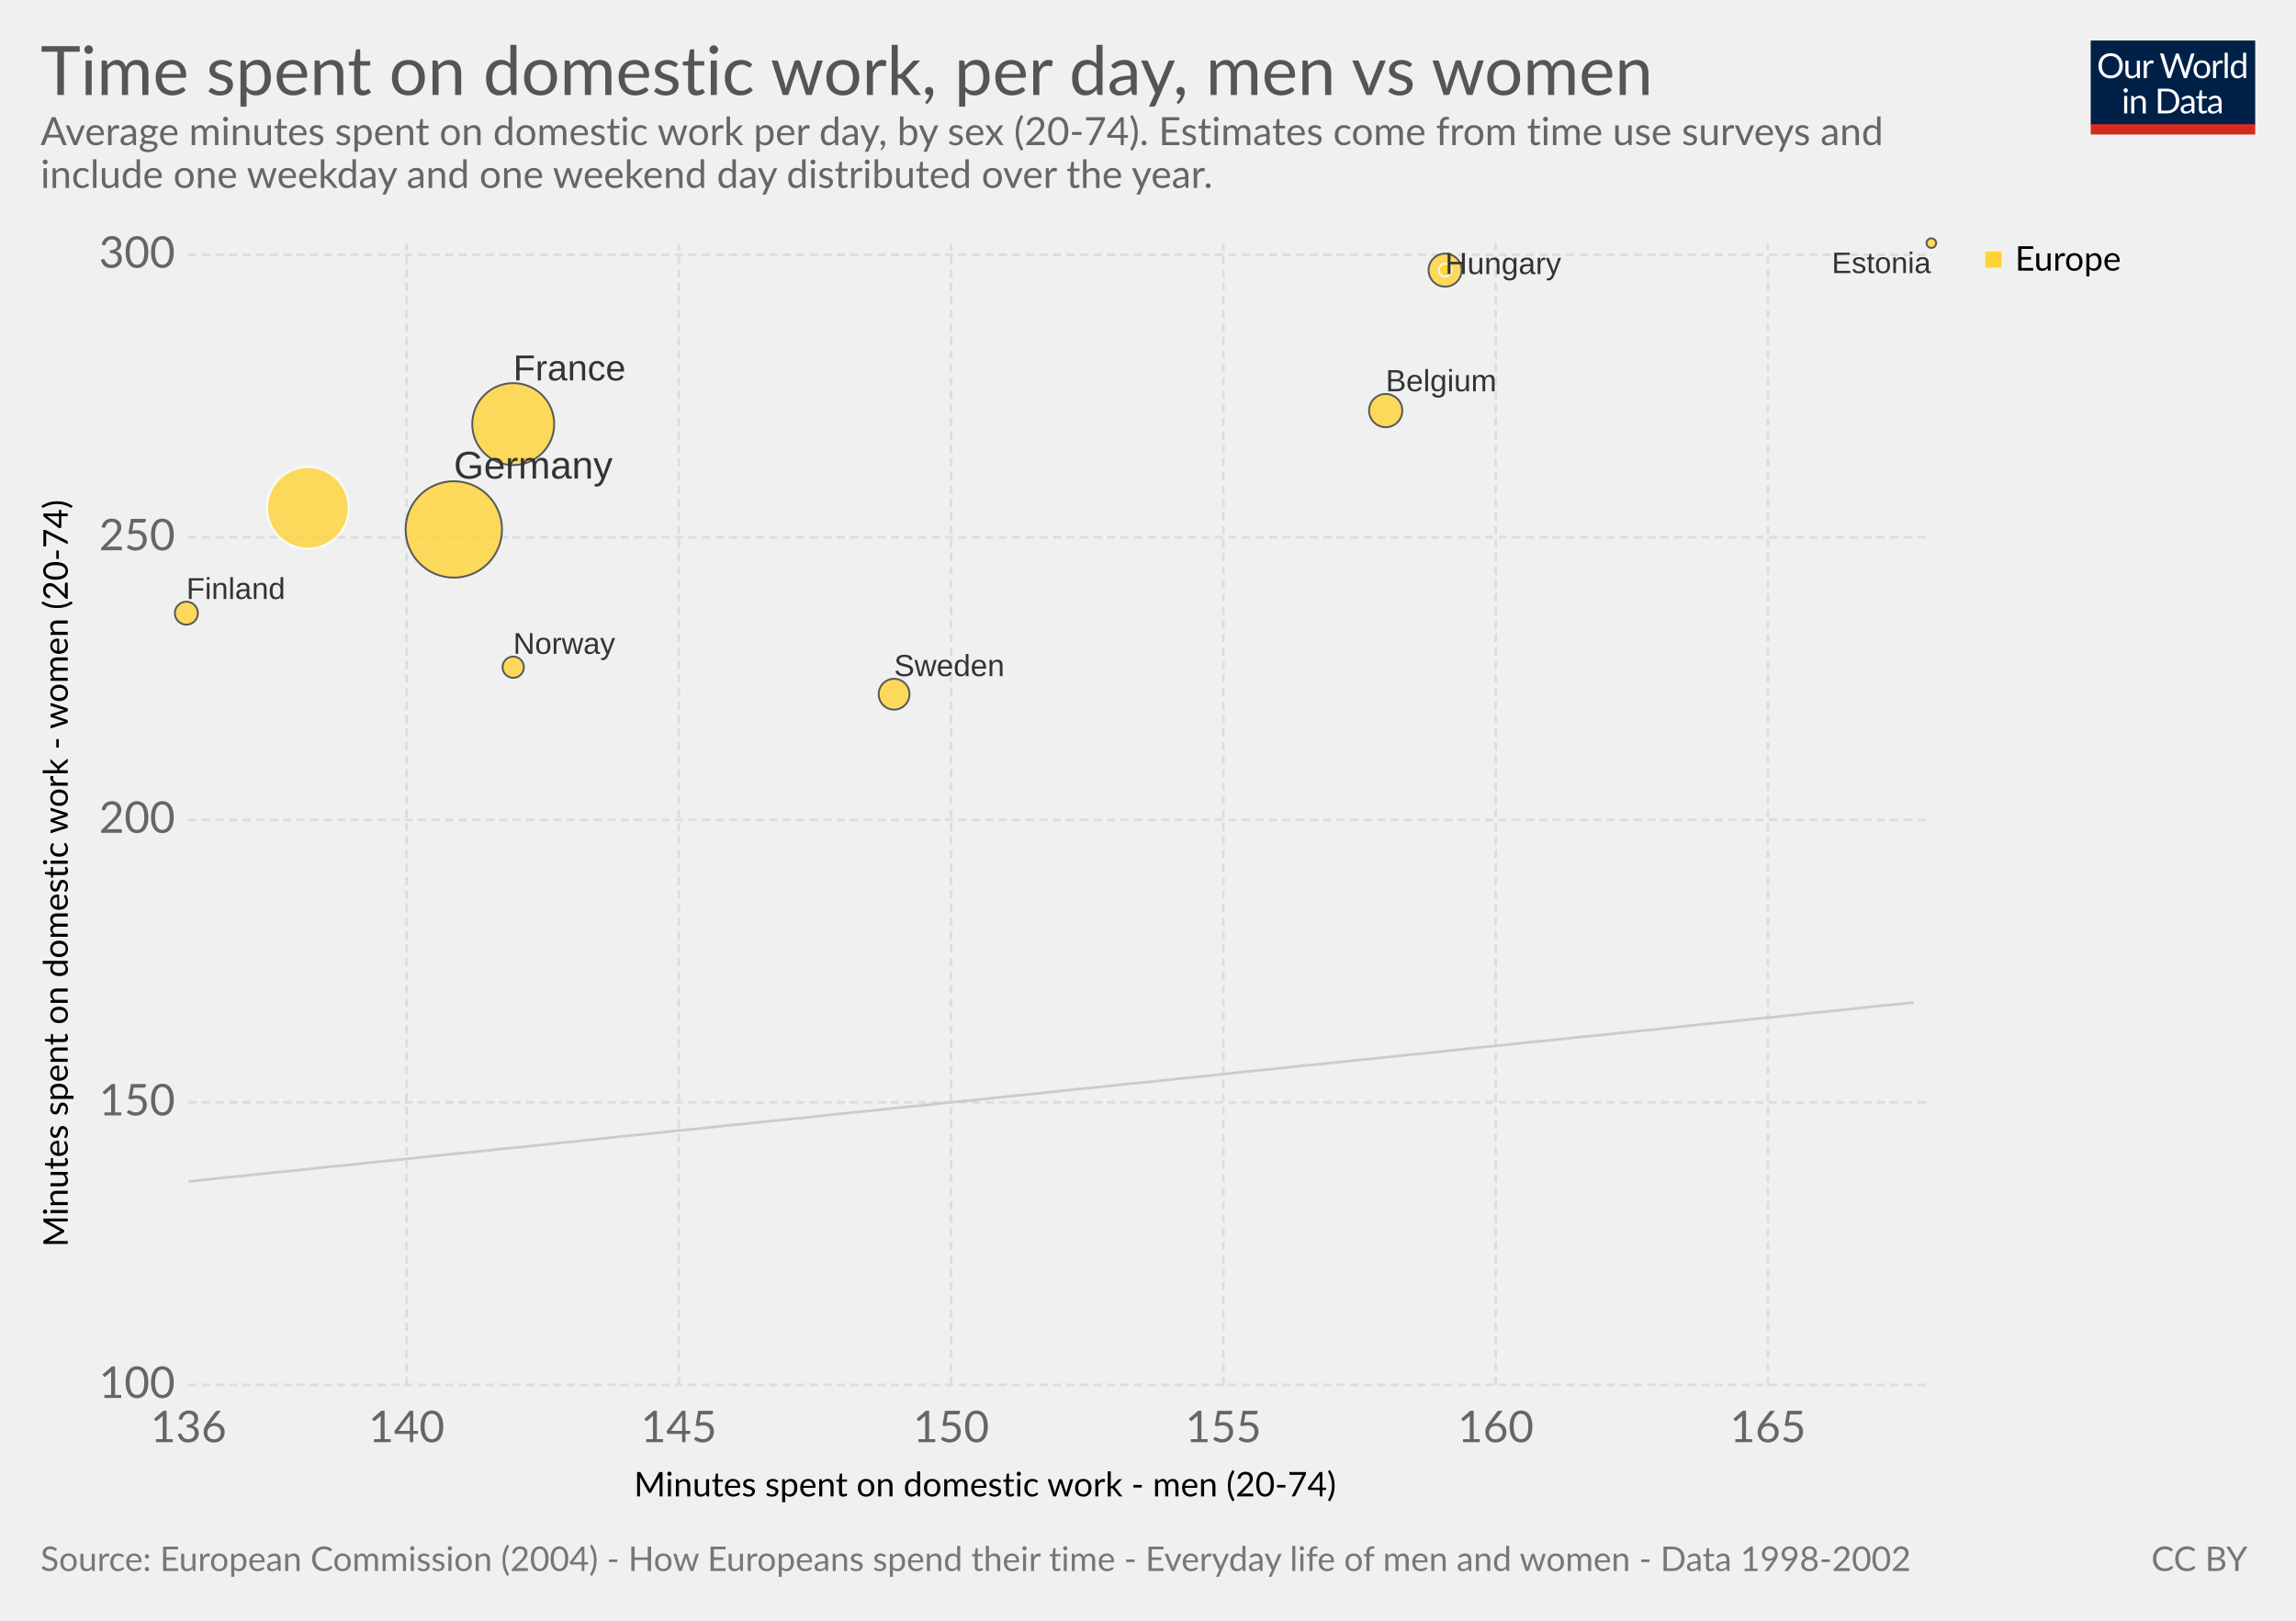
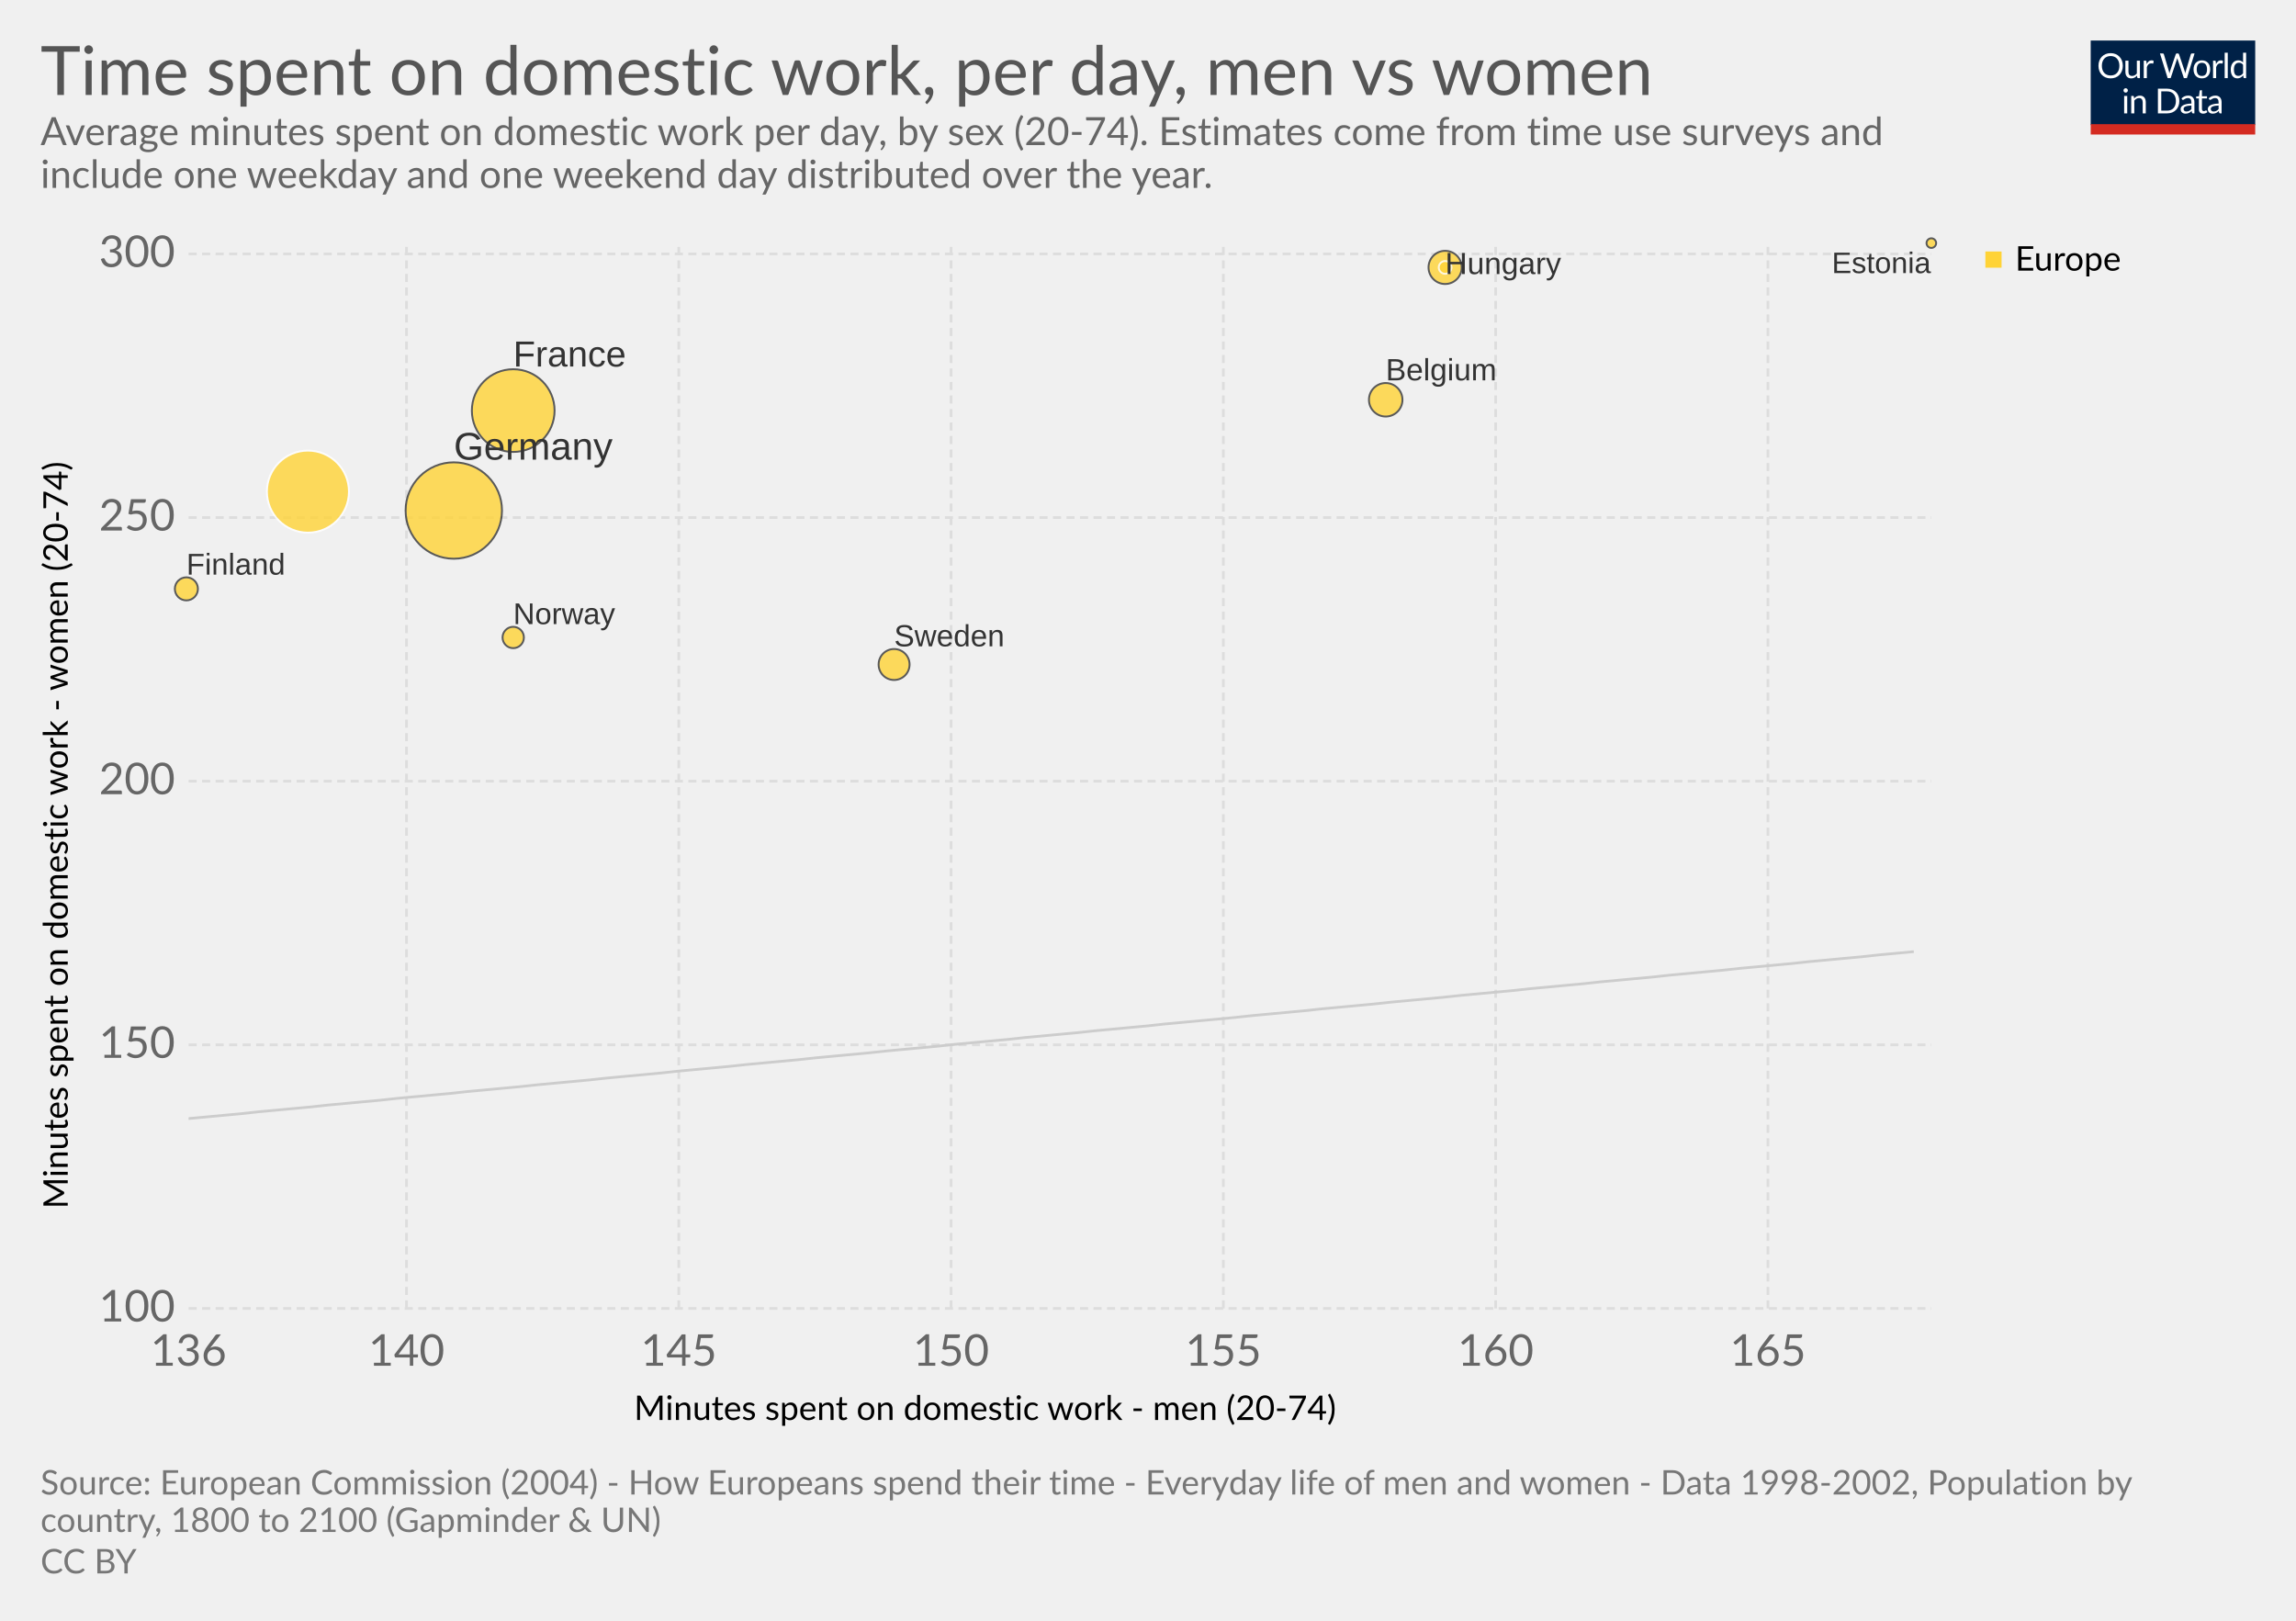
<svg xmlns="http://www.w3.org/2000/svg" version="1.1" style="font-family:Lato, 'Helvetica Neue', Helvetica, Arial, sans-serif;font-size:18px;background-color:white;text-rendering:optimizeLegibility;-webkit-font-smoothing:antialiased" width="850" height="600">
  <g class="HeaderView">
    <g transform="translate(774, 15) scale(0.29)">
      <svg width="210" height="120" viewBox="0 0 210 120" fill="none">
        <g clip-path="url(#clip0)">
          <path d="M0 0H210V107.89H0V0Z" fill="#002147" />
          <path d="M40.979 32.248C40.979 34.609 40.605 36.78 39.857 38.76C39.109 40.725 38.053 42.419 36.689 43.842C35.325 45.265 33.682 46.372 31.761 47.164C29.854 47.941 27.742 48.33 25.425 48.33C23.107 48.33 20.995 47.941 19.089 47.164C17.182 46.372 15.547 45.265 14.183 43.842C12.819 42.419 11.763 40.725 11.015 38.76C10.267 36.78 9.893 34.609 9.893 32.248C9.893 29.887 10.267 27.723 11.015 25.758C11.763 23.778 12.819 22.077 14.183 20.654C15.547 19.217 17.182 18.102 19.089 17.31C20.995 16.518 23.107 16.122 25.425 16.122C27.742 16.122 29.854 16.518 31.761 17.31C33.682 18.102 35.325 19.217 36.689 20.654C38.053 22.077 39.109 23.778 39.857 25.758C40.605 27.723 40.979 29.887 40.979 32.248ZM36.601 32.248C36.601 30.312 36.337 28.574 35.809 27.034C35.281 25.494 34.533 24.196 33.565 23.14C32.597 22.069 31.423 21.248 30.045 20.676C28.666 20.104 27.126 19.818 25.425 19.818C23.738 19.818 22.205 20.104 20.827 20.676C19.448 21.248 18.267 22.069 17.285 23.14C16.317 24.196 15.569 25.494 15.041 27.034C14.513 28.574 14.249 30.312 14.249 32.248C14.249 34.184 14.513 35.922 15.041 37.462C15.569 38.987 16.317 40.285 17.285 41.356C18.267 42.412 19.448 43.226 20.827 43.798C22.205 44.355 23.738 44.634 25.425 44.634C27.126 44.634 28.666 44.355 30.045 43.798C31.423 43.226 32.597 42.412 33.565 41.356C34.533 40.285 35.281 38.987 35.809 37.462C36.337 35.922 36.601 34.184 36.601 32.248ZM62.823 25.714V48H60.491C59.934 48 59.582 47.729 59.435 47.186L59.127 44.788C58.159 45.859 57.074 46.724 55.871 47.384C54.669 48.029 53.29 48.352 51.735 48.352C50.518 48.352 49.44 48.154 48.501 47.758C47.577 47.347 46.8 46.775 46.169 46.042C45.539 45.309 45.062 44.421 44.739 43.38C44.431 42.339 44.277 41.187 44.277 39.926V25.714H48.193V39.926C48.193 41.613 48.575 42.918 49.337 43.842C50.115 44.766 51.295 45.228 52.879 45.228C54.038 45.228 55.116 44.957 56.113 44.414C57.125 43.857 58.057 43.094 58.907 42.126V25.714H62.823ZM71.43 30.18C72.135 28.655 73 27.467 74.027 26.616C75.053 25.751 76.307 25.318 77.789 25.318C78.258 25.318 78.705 25.369 79.131 25.472C79.571 25.575 79.959 25.736 80.297 25.956L80.011 28.882C79.923 29.249 79.703 29.432 79.351 29.432C79.145 29.432 78.845 29.388 78.449 29.3C78.053 29.212 77.605 29.168 77.107 29.168C76.403 29.168 75.772 29.271 75.215 29.476C74.672 29.681 74.181 29.989 73.741 30.4C73.315 30.796 72.927 31.295 72.575 31.896C72.237 32.483 71.929 33.157 71.651 33.92V48H67.713V25.714H69.957C70.382 25.714 70.675 25.795 70.837 25.956C70.998 26.117 71.108 26.396 71.167 26.792L71.43 30.18ZM132.589 16.474L122.755 48H118.927L110.941 23.954C110.867 23.719 110.794 23.47 110.721 23.206C110.662 22.942 110.596 22.663 110.523 22.37C110.449 22.663 110.376 22.942 110.303 23.206C110.23 23.47 110.156 23.719 110.083 23.954L102.053 48H98.225L88.391 16.474H91.933C92.314 16.474 92.629 16.569 92.879 16.76C93.143 16.951 93.311 17.193 93.385 17.486L99.897 39.398C99.999 39.794 100.095 40.219 100.183 40.674C100.285 41.129 100.381 41.613 100.469 42.126C100.571 41.613 100.674 41.129 100.777 40.674C100.894 40.205 101.019 39.779 101.151 39.398L108.565 17.486C108.653 17.237 108.821 17.009 109.071 16.804C109.335 16.584 109.65 16.474 110.017 16.474H111.249C111.63 16.474 111.938 16.569 112.173 16.76C112.407 16.951 112.583 17.193 112.701 17.486L120.093 39.398C120.225 39.779 120.342 40.19 120.445 40.63C120.562 41.07 120.672 41.532 120.775 42.016C120.848 41.532 120.929 41.07 121.017 40.63C121.105 40.19 121.2 39.779 121.303 39.398L127.837 17.486C127.91 17.222 128.072 16.987 128.321 16.782C128.585 16.577 128.9 16.474 129.267 16.474H132.589ZM141.94 25.362C143.568 25.362 145.034 25.633 146.34 26.176C147.645 26.719 148.76 27.489 149.684 28.486C150.608 29.483 151.312 30.693 151.796 32.116C152.294 33.524 152.544 35.101 152.544 36.846C152.544 38.606 152.294 40.19 151.796 41.598C151.312 43.006 150.608 44.209 149.684 45.206C148.76 46.203 147.645 46.973 146.34 47.516C145.034 48.044 143.568 48.308 141.94 48.308C140.297 48.308 138.816 48.044 137.496 47.516C136.19 46.973 135.076 46.203 134.152 45.206C133.228 44.209 132.516 43.006 132.018 41.598C131.534 40.19 131.292 38.606 131.292 36.846C131.292 35.101 131.534 33.524 132.018 32.116C132.516 30.693 133.228 29.483 134.152 28.486C135.076 27.489 136.19 26.719 137.496 26.176C138.816 25.633 140.297 25.362 141.94 25.362ZM141.94 45.25C144.14 45.25 145.782 44.517 146.868 43.05C147.953 41.569 148.496 39.508 148.496 36.868C148.496 34.213 147.953 32.145 146.868 30.664C145.782 29.183 144.14 28.442 141.94 28.442C140.825 28.442 139.85 28.633 139.014 29.014C138.192 29.395 137.503 29.945 136.946 30.664C136.403 31.383 135.992 32.27 135.714 33.326C135.45 34.367 135.318 35.548 135.318 36.868C135.318 39.508 135.86 41.569 136.946 43.05C138.046 44.517 139.71 45.25 141.94 45.25ZM159.908 30.18C160.612 28.655 161.478 27.467 162.504 26.616C163.531 25.751 164.785 25.318 166.266 25.318C166.736 25.318 167.183 25.369 167.608 25.472C168.048 25.575 168.437 25.736 168.774 25.956L168.488 28.882C168.4 29.249 168.18 29.432 167.828 29.432C167.623 29.432 167.322 29.388 166.926 29.3C166.53 29.212 166.083 29.168 165.584 29.168C164.88 29.168 164.25 29.271 163.692 29.476C163.15 29.681 162.658 29.989 162.218 30.4C161.793 30.796 161.404 31.295 161.052 31.896C160.715 32.483 160.407 33.157 160.128 33.92V48H156.19V25.714H158.434C158.86 25.714 159.153 25.795 159.314 25.956C159.476 26.117 159.586 26.396 159.644 26.792L159.908 30.18ZM174.946 15.594V48H171.03V15.594H174.946ZM194.496 31.016C193.763 30.033 192.971 29.351 192.12 28.97C191.269 28.574 190.316 28.376 189.26 28.376C187.192 28.376 185.601 29.117 184.486 30.598C183.371 32.079 182.814 34.191 182.814 36.934C182.814 38.386 182.939 39.633 183.188 40.674C183.437 41.701 183.804 42.551 184.288 43.226C184.772 43.886 185.366 44.37 186.07 44.678C186.774 44.986 187.573 45.14 188.468 45.14C189.759 45.14 190.881 44.847 191.834 44.26C192.802 43.673 193.689 42.845 194.496 41.774V31.016ZM198.412 15.594V48H196.08C195.523 48 195.171 47.729 195.024 47.186L194.672 44.48C193.719 45.624 192.633 46.548 191.416 47.252C190.199 47.956 188.791 48.308 187.192 48.308C185.916 48.308 184.757 48.066 183.716 47.582C182.675 47.083 181.787 46.357 181.054 45.404C180.321 44.451 179.756 43.263 179.36 41.84C178.964 40.417 178.766 38.782 178.766 36.934C178.766 35.291 178.986 33.766 179.426 32.358C179.866 30.935 180.497 29.703 181.318 28.662C182.139 27.621 183.144 26.807 184.332 26.22C185.535 25.619 186.884 25.318 188.38 25.318C189.744 25.318 190.91 25.553 191.878 26.022C192.861 26.477 193.733 27.115 194.496 27.936V15.594H198.412ZM46.614 70.714V93H42.698V70.714H46.614ZM47.45 63.718C47.45 64.099 47.369 64.459 47.208 64.796C47.061 65.119 46.856 65.412 46.592 65.676C46.343 65.925 46.042 66.123 45.69 66.27C45.352 66.417 44.993 66.49 44.612 66.49C44.23 66.49 43.871 66.417 43.534 66.27C43.211 66.123 42.925 65.925 42.676 65.676C42.426 65.412 42.228 65.119 42.082 64.796C41.935 64.459 41.862 64.099 41.862 63.718C41.862 63.337 41.935 62.977 42.082 62.64C42.228 62.288 42.426 61.987 42.676 61.738C42.925 61.474 43.211 61.269 43.534 61.122C43.871 60.975 44.23 60.902 44.612 60.902C44.993 60.902 45.352 60.975 45.69 61.122C46.042 61.269 46.343 61.474 46.592 61.738C46.856 61.987 47.061 62.288 47.208 62.64C47.369 62.977 47.45 63.337 47.45 63.718ZM55.424 73.948C55.908 73.405 56.422 72.914 56.964 72.474C57.507 72.034 58.079 71.66 58.68 71.352C59.296 71.029 59.941 70.787 60.616 70.626C61.306 70.45 62.046 70.362 62.838 70.362C64.055 70.362 65.126 70.567 66.05 70.978C66.989 71.374 67.766 71.946 68.382 72.694C69.013 73.427 69.49 74.315 69.812 75.356C70.135 76.397 70.296 77.549 70.296 78.81V93H66.358V78.81C66.358 77.123 65.969 75.818 65.192 74.894C64.43 73.955 63.264 73.486 61.694 73.486C60.535 73.486 59.45 73.765 58.438 74.322C57.441 74.879 56.517 75.635 55.666 76.588V93H51.728V70.714H54.082C54.639 70.714 54.984 70.985 55.116 71.528L55.424 73.948ZM113.129 77.248C113.129 79.609 112.755 81.758 112.007 83.694C111.259 85.63 110.203 87.287 108.839 88.666C107.475 90.045 105.832 91.115 103.911 91.878C102.004 92.626 99.892 93 97.575 93H85.805V61.474H97.575C99.892 61.474 102.004 61.855 103.911 62.618C105.832 63.366 107.475 64.437 108.839 65.83C110.203 67.209 111.259 68.866 112.007 70.802C112.755 72.738 113.129 74.887 113.129 77.248ZM108.751 77.248C108.751 75.312 108.487 73.581 107.959 72.056C107.431 70.531 106.683 69.24 105.715 68.184C104.747 67.128 103.574 66.321 102.195 65.764C100.816 65.207 99.276 64.928 97.575 64.928H90.073V89.546H97.575C99.276 89.546 100.816 89.267 102.195 88.71C103.574 88.153 104.747 87.353 105.715 86.312C106.683 85.256 107.431 83.965 107.959 82.44C108.487 80.915 108.751 79.184 108.751 77.248ZM128.553 82.968C126.749 83.027 125.209 83.173 123.933 83.408C122.672 83.628 121.638 83.921 120.831 84.288C120.039 84.655 119.46 85.087 119.093 85.586C118.741 86.085 118.565 86.642 118.565 87.258C118.565 87.845 118.661 88.351 118.851 88.776C119.042 89.201 119.299 89.553 119.621 89.832C119.959 90.096 120.347 90.294 120.787 90.426C121.242 90.543 121.726 90.602 122.239 90.602C122.929 90.602 123.559 90.536 124.131 90.404C124.703 90.257 125.239 90.052 125.737 89.788C126.251 89.524 126.735 89.209 127.189 88.842C127.659 88.475 128.113 88.057 128.553 87.588V82.968ZM115.903 73.86C117.135 72.672 118.463 71.785 119.885 71.198C121.308 70.611 122.885 70.318 124.615 70.318C125.862 70.318 126.969 70.523 127.937 70.934C128.905 71.345 129.719 71.917 130.379 72.65C131.039 73.383 131.538 74.271 131.875 75.312C132.213 76.353 132.381 77.497 132.381 78.744V93H130.643C130.262 93 129.969 92.941 129.763 92.824C129.558 92.692 129.397 92.443 129.279 92.076L128.839 89.964C128.253 90.507 127.681 90.991 127.123 91.416C126.566 91.827 125.979 92.179 125.363 92.472C124.747 92.751 124.087 92.963 123.383 93.11C122.694 93.271 121.924 93.352 121.073 93.352C120.208 93.352 119.394 93.235 118.631 93C117.869 92.751 117.201 92.384 116.629 91.9C116.072 91.416 115.625 90.807 115.287 90.074C114.965 89.326 114.803 88.446 114.803 87.434C114.803 86.554 115.045 85.711 115.529 84.904C116.013 84.083 116.798 83.357 117.883 82.726C118.969 82.095 120.384 81.582 122.129 81.186C123.875 80.775 126.016 80.541 128.553 80.482V78.744C128.553 77.013 128.179 75.708 127.431 74.828C126.683 73.933 125.591 73.486 124.153 73.486C123.185 73.486 122.371 73.611 121.711 73.86C121.066 74.095 120.501 74.366 120.017 74.674C119.548 74.967 119.137 75.239 118.785 75.488C118.448 75.723 118.111 75.84 117.773 75.84C117.509 75.84 117.282 75.774 117.091 75.642C116.901 75.495 116.739 75.319 116.607 75.114L115.903 73.86ZM143.568 93.352C141.808 93.352 140.451 92.861 139.498 91.878C138.559 90.895 138.09 89.48 138.09 87.632V73.992H135.406C135.171 73.992 134.973 73.926 134.812 73.794C134.65 73.647 134.57 73.427 134.57 73.134V71.572L138.222 71.11L139.124 64.224C139.168 64.004 139.263 63.828 139.41 63.696C139.571 63.549 139.776 63.476 140.026 63.476H142.006V71.154H148.452V73.992H142.006V87.368C142.006 88.307 142.233 89.003 142.688 89.458C143.142 89.913 143.729 90.14 144.448 90.14C144.858 90.14 145.21 90.089 145.504 89.986C145.812 89.869 146.076 89.744 146.296 89.612C146.516 89.48 146.699 89.363 146.846 89.26C147.007 89.143 147.146 89.084 147.264 89.084C147.469 89.084 147.652 89.209 147.814 89.458L148.958 91.328C148.283 91.959 147.469 92.457 146.516 92.824C145.562 93.176 144.58 93.352 143.568 93.352ZM163.253 82.968C161.449 83.027 159.909 83.173 158.633 83.408C157.372 83.628 156.338 83.921 155.531 84.288C154.739 84.655 154.16 85.087 153.793 85.586C153.441 86.085 153.265 86.642 153.265 87.258C153.265 87.845 153.36 88.351 153.551 88.776C153.742 89.201 153.998 89.553 154.321 89.832C154.658 90.096 155.047 90.294 155.487 90.426C155.942 90.543 156.426 90.602 156.939 90.602C157.628 90.602 158.259 90.536 158.831 90.404C159.403 90.257 159.938 90.052 160.437 89.788C160.95 89.524 161.434 89.209 161.889 88.842C162.358 88.475 162.813 88.057 163.253 87.588V82.968ZM150.603 73.86C151.835 72.672 153.162 71.785 154.585 71.198C156.008 70.611 157.584 70.318 159.315 70.318C160.562 70.318 161.669 70.523 162.637 70.934C163.605 71.345 164.419 71.917 165.079 72.65C165.739 73.383 166.238 74.271 166.575 75.312C166.912 76.353 167.081 77.497 167.081 78.744V93H165.343C164.962 93 164.668 92.941 164.463 92.824C164.258 92.692 164.096 92.443 163.979 92.076L163.539 89.964C162.952 90.507 162.38 90.991 161.823 91.416C161.266 91.827 160.679 92.179 160.063 92.472C159.447 92.751 158.787 92.963 158.083 93.11C157.394 93.271 156.624 93.352 155.773 93.352C154.908 93.352 154.094 93.235 153.331 93C152.568 92.751 151.901 92.384 151.329 91.9C150.772 91.416 150.324 90.807 149.987 90.074C149.664 89.326 149.503 88.446 149.503 87.434C149.503 86.554 149.745 85.711 150.229 84.904C150.713 84.083 151.498 83.357 152.583 82.726C153.668 82.095 155.084 81.582 156.829 81.186C158.574 80.775 160.716 80.541 163.253 80.482V78.744C163.253 77.013 162.879 75.708 162.131 74.828C161.383 73.933 160.29 73.486 158.853 73.486C157.885 73.486 157.071 73.611 156.411 73.86C155.766 74.095 155.201 74.366 154.717 74.674C154.248 74.967 153.837 75.239 153.485 75.488C153.148 75.723 152.81 75.84 152.473 75.84C152.209 75.84 151.982 75.774 151.791 75.642C151.6 75.495 151.439 75.319 151.307 75.114L150.603 73.86Z" fill="white" />
          <rect y="106.789" width="210" height="13.211" fill="#D42B21" />
        </g>
        <defs>
          <clipPath id="clip0">
            <rect width="210" height="120" fill="white" />
          </clipPath>
        </defs>
      </svg>
    </g>
    <a href="https://ourworldindata.org/grapher/time-spent-on-domestic-work-per-day-men-vs-women" target="_blank">
      <text font-size="25.20" x="15.0" y="35.2" fill="#555">
        <tspan x="15" y="35.16">Time spent on domestic work, per day, men vs women</tspan>
      </text>
    </a>
    <text font-size="14.40" x="15.0" y="53.7" fill="#666">
      <tspan x="15" y="53.72">Average minutes spent on domestic work per day, by sex (20-74). Estimates come from time use surveys and</tspan>
      <tspan x="15" y="69.56">include one weekday and one weekend day distributed over the year.</tspan>
    </text>
  </g>
  <g>
    <g class="AxisBoxView">
      <g class="HorizontalAxis">
-         <text font-size="12.60" x="234.7" y="554.0">
-           <tspan x="234.716" y="553.98">Minutes spent on domestic work - men (20-74)</tspan>
+         <text font-size="12.60" x="234.7" y="525.7">
+           <tspan x="234.716" y="525.68">Minutes spent on domestic work - men (20-74)</tspan>
        </text>
-         <text x="69.8" y="533.9" fill="#666" text-anchor="middle" font-size="16.2">136</text>
-         <text x="150.5" y="533.9" fill="#666" text-anchor="middle" font-size="16.2">140</text>
-         <text x="251.3" y="533.9" fill="#666" text-anchor="middle" font-size="16.2">145</text>
-         <text x="352.1" y="533.9" fill="#666" text-anchor="middle" font-size="16.2">150</text>
-         <text x="452.9" y="533.9" fill="#666" text-anchor="middle" font-size="16.2">155</text>
-         <text x="553.7" y="533.9" fill="#666" text-anchor="middle" font-size="16.2">160</text>
-         <text x="654.5" y="533.9" fill="#666" text-anchor="middle" font-size="16.2">165</text>
+         <text x="69.8" y="505.6" fill="#666" text-anchor="middle" font-size="16.2">136</text>
+         <text x="150.5" y="505.6" fill="#666" text-anchor="middle" font-size="16.2">140</text>
+         <text x="251.3" y="505.6" fill="#666" text-anchor="middle" font-size="16.2">145</text>
+         <text x="352.1" y="505.6" fill="#666" text-anchor="middle" font-size="16.2">150</text>
+         <text x="452.9" y="505.6" fill="#666" text-anchor="middle" font-size="16.2">155</text>
+         <text x="553.7" y="505.6" fill="#666" text-anchor="middle" font-size="16.2">160</text>
+         <text x="654.5" y="505.6" fill="#666" text-anchor="middle" font-size="16.2">165</text>
      </g>
      <g class="VerticalAxis">
-         <text font-size="12.60" x="-461.6" y="25.1" transform="rotate(-90)">
-           <tspan x="-461.648" y="25.08">Minutes spent on domestic work - women (20-74)</tspan>
+         <text font-size="12.60" x="-447.5" y="25.1" transform="rotate(-90)">
+           <tspan x="-447.498" y="25.08">Minutes spent on domestic work - women (20-74)</tspan>
        </text>
-         <text x="64.82" y="512.7" fill="#666" dominant-baseline="middle" text-anchor="end" font-size="16.2">100</text>
-         <text x="64.82" y="408.1" fill="#666" dominant-baseline="middle" text-anchor="end" font-size="16.2">150</text>
-         <text x="64.82" y="303.5" fill="#666" dominant-baseline="middle" text-anchor="end" font-size="16.2">200</text>
-         <text x="64.82" y="198.9" fill="#666" dominant-baseline="middle" text-anchor="end" font-size="16.2">250</text>
-         <text x="64.82" y="94.3" fill="#666" dominant-baseline="middle" text-anchor="end" font-size="16.2">300</text>
+         <text x="64.82" y="484.4" fill="#666" dominant-baseline="middle" text-anchor="end" font-size="16.2">100</text>
+         <text x="64.82" y="386.8" fill="#666" dominant-baseline="middle" text-anchor="end" font-size="16.2">150</text>
+         <text x="64.82" y="289.2" fill="#666" dominant-baseline="middle" text-anchor="end" font-size="16.2">200</text>
+         <text x="64.82" y="191.6" fill="#666" dominant-baseline="middle" text-anchor="end" font-size="16.2">250</text>
+         <text x="64.82" y="94" fill="#666" dominant-baseline="middle" text-anchor="end" font-size="16.2">300</text>
      </g>
      <g class="AxisGridLines">
-         <line x1="69.82" y1="512.7" x2="715.00" y2="512.7" stroke="#ddd" stroke-dasharray="3,2" />
-         <line x1="69.82" y1="408.1" x2="715.00" y2="408.1" stroke="#ddd" stroke-dasharray="3,2" />
-         <line x1="69.82" y1="303.5" x2="715.00" y2="303.5" stroke="#ddd" stroke-dasharray="3,2" />
-         <line x1="69.82" y1="198.9" x2="715.00" y2="198.9" stroke="#ddd" stroke-dasharray="3,2" />
-         <line x1="69.82" y1="94.3" x2="715.00" y2="94.3" stroke="#ddd" stroke-dasharray="3,2" />
+         <line x1="69.82" y1="484.4" x2="715.00" y2="484.4" stroke="#ddd" stroke-dasharray="3,2" />
+         <line x1="69.82" y1="386.8" x2="715.00" y2="386.8" stroke="#ddd" stroke-dasharray="3,2" />
+         <line x1="69.82" y1="289.2" x2="715.00" y2="289.2" stroke="#ddd" stroke-dasharray="3,2" />
+         <line x1="69.82" y1="191.6" x2="715.00" y2="191.6" stroke="#ddd" stroke-dasharray="3,2" />
+         <line x1="69.82" y1="94" x2="715.00" y2="94" stroke="#ddd" stroke-dasharray="3,2" />
      </g>
      <g class="AxisGridLines">
-         <line x1="150.5" y1="512.70" x2="150.5" y2="90.10" stroke="#ddd" stroke-dasharray="3,2" />
-         <line x1="251.3" y1="512.70" x2="251.3" y2="90.10" stroke="#ddd" stroke-dasharray="3,2" />
-         <line x1="352.1" y1="512.70" x2="352.1" y2="90.10" stroke="#ddd" stroke-dasharray="3,2" />
-         <line x1="452.9" y1="512.70" x2="452.9" y2="90.10" stroke="#ddd" stroke-dasharray="3,2" />
-         <line x1="553.7" y1="512.70" x2="553.7" y2="90.10" stroke="#ddd" stroke-dasharray="3,2" />
-         <line x1="654.5" y1="512.70" x2="654.5" y2="90.10" stroke="#ddd" stroke-dasharray="3,2" />
+         <line x1="150.5" y1="484.40" x2="150.5" y2="90.10" stroke="#ddd" stroke-dasharray="3,2" />
+         <line x1="251.3" y1="484.40" x2="251.3" y2="90.10" stroke="#ddd" stroke-dasharray="3,2" />
+         <line x1="352.1" y1="484.40" x2="352.1" y2="90.10" stroke="#ddd" stroke-dasharray="3,2" />
+         <line x1="452.9" y1="484.40" x2="452.9" y2="90.10" stroke="#ddd" stroke-dasharray="3,2" />
+         <line x1="553.7" y1="484.40" x2="553.7" y2="90.10" stroke="#ddd" stroke-dasharray="3,2" />
+         <line x1="654.5" y1="484.40" x2="654.5" y2="90.10" stroke="#ddd" stroke-dasharray="3,2" />
      </g>
    </g>
    <g class="ComparisonLine">
      <defs>
-         <clipPath id="axisBounds-1967">
-           <rect x="69.816" y="90.1" width="645.184" height="422.6" />
+         <clipPath id="axisBounds-19">
+           <rect x="69.816" y="90.1" width="645.184" height="394.3" />
        </clipPath>
      </defs>
-       <path d="M69.8,437.4L76.3,436.7L82.7,436L89.2,435.4L95.6,434.7L102.1,434L108.5,433.4L115,432.7L121.4,432L127.9,431.4L134.3,430.7L140.8,430L147.2,429.4L153.7,428.7L160.1,428L166.6,427.3L173,426.7L179.5,426L185.9,425.3L192.4,424.7L198.9,424L205.3,423.3L211.8,422.7L218.2,422L224.7,421.3L231.1,420.6L237.6,420L244,419.3L250.5,418.6L256.9,418L263.4,417.3L269.8,416.6L276.3,416L282.7,415.3L289.2,414.6L295.6,414L302.1,413.3L308.5,412.6L315,411.9L321.4,411.3L327.9,410.6L334.3,409.9L340.8,409.3L347.2,408.6L353.7,407.9L360.1,407.3L366.6,406.6L373.1,405.9L379.5,405.3L386,404.6L392.4,403.9L398.9,403.2L405.3,402.6L411.8,401.9L418.2,401.2L424.7,400.6L431.1,399.9L437.6,399.2L444,398.6L450.5,397.9L456.9,397.2L463.4,396.5L469.8,395.9L476.3,395.2L482.7,394.5L489.2,393.9L495.6,393.2L502.1,392.5L508.5,391.9L515,391.2L521.4,390.5L527.9,389.9L534.3,389.2L540.8,388.5L547.3,387.8L553.7,387.2L560.2,386.5L566.6,385.8L573.1,385.2L579.5,384.5L586,383.8L592.4,383.2L598.9,382.5L605.3,381.8L611.8,381.2L618.2,380.5L624.7,379.8L631.1,379.1L637.6,378.5L644,377.8L650.5,377.1L656.9,376.5L663.4,375.8L669.8,375.1L676.3,374.5L682.7,373.8L689.2,373.1L695.6,372.4L702.1,371.8L708.5,371.1" clip-path="url(#axisBounds-1967)" fill="none" stroke="#ccc" />
+       <path d="M69.8,414.1L76.3,413.5L82.7,412.9L89.2,412.3L95.6,411.6L102.1,411L108.5,410.4L115,409.8L121.4,409.1L127.9,408.5L134.3,407.9L140.8,407.3L147.2,406.6L153.7,406L160.1,405.4L166.6,404.8L173,404.1L179.5,403.5L185.9,402.9L192.4,402.3L198.9,401.6L205.3,401L211.8,400.4L218.2,399.8L224.7,399.1L231.1,398.5L237.6,397.9L244,397.3L250.5,396.6L256.9,396L263.4,395.4L269.8,394.8L276.3,394.1L282.7,393.5L289.2,392.9L295.6,392.3L302.1,391.6L308.5,391L315,390.4L321.4,389.8L327.9,389.1L334.3,388.5L340.8,387.9L347.2,387.3L353.7,386.6L360.1,386L366.6,385.4L373.1,384.8L379.5,384.1L386,383.5L392.4,382.9L398.9,382.3L405.3,381.6L411.8,381L418.2,380.4L424.7,379.8L431.1,379.1L437.6,378.5L444,377.9L450.5,377.3L456.9,376.7L463.4,376L469.8,375.4L476.3,374.8L482.7,374.2L489.2,373.5L495.6,372.9L502.1,372.3L508.5,371.7L515,371L521.4,370.4L527.9,369.8L534.3,369.2L540.8,368.5L547.3,367.9L553.7,367.3L560.2,366.7L566.6,366L573.1,365.4L579.5,364.8L586,364.2L592.4,363.5L598.9,362.9L605.3,362.3L611.8,361.7L618.2,361L624.7,360.4L631.1,359.8L637.6,359.2L644,358.5L650.5,357.9L656.9,357.3L663.4,356.7L669.8,356L676.3,355.4L682.7,354.8L689.2,354.2L695.6,353.5L702.1,352.9L708.5,352.3" clip-path="url(#axisBounds-19)" fill="none" stroke="#ccc" />
    </g>
-     <g class="PointsWithLabels clickable" clip-path="url(#scatterBounds-1968)" font-family="Arial, sans-serif">
-       <rect x="69.816" y="90.1" width="645.184" height="422.6" fill="rgba(255,255,255,0)" />
+     <g class="PointsWithLabels clickable" clip-path="url(#scatterBounds-20)" font-family="Arial, sans-serif">
+       <rect x="69.816" y="90.1" width="645.184" height="394.3" fill="rgba(255,255,255,0)" />
      <defs>
-         <clipPath id="scatterBounds-1968">
-           <rect x="59.816" y="80.1" width="665.184" height="442.6" />
+         <clipPath id="scatterBounds-20">
+           <rect x="59.816" y="80.1" width="665.184" height="414.3" />
        </clipPath>
      </defs>
      <g class="key-Germany_0">
-         <circle cx="168.00" cy="196.00" r="17.84" fill="#ffd336" opacity="0.8" stroke="#333" stroke-width="0.7" />
+         <circle cx="168.00" cy="189.00" r="17.84" fill="#ffd336" opacity="0.8" stroke="#333" stroke-width="0.7" />
      </g>
      <g class="key-France_0">
-         <circle cx="190.00" cy="157.00" r="15.17" fill="#ffd336" opacity="0.8" stroke="#333" stroke-width="0.7" />
+         <circle cx="190.00" cy="152.00" r="15.31" fill="#ffd336" opacity="0.8" stroke="#333" stroke-width="0.7" />
      </g>
      <g class="key-United-Kingdom_0">
-         <circle cx="114.00" cy="188.00" r="15.12" fill="#ffd336" opacity="0.8" stroke="#fff" stroke-width="0.7" />
+         <circle cx="114.00" cy="182.00" r="15.19" fill="#ffd336" opacity="0.8" stroke="#fff" stroke-width="0.7" />
      </g>
      <g class="key-Belgium_0">
-         <circle cx="513.00" cy="152.00" r="6.15" fill="#ffd336" opacity="0.8" stroke="#333" stroke-width="0.7" />
+         <circle cx="513.00" cy="148.00" r="6.20" fill="#ffd336" opacity="0.8" stroke="#333" stroke-width="0.7" />
      </g>
      <g class="key-Hungary_0">
-         <circle cx="535.00" cy="100.00" r="6.12" fill="#ffd336" opacity="0.8" stroke="#333" stroke-width="0.7" />
+         <circle cx="535.00" cy="99.00" r="6.14" fill="#ffd336" opacity="0.8" stroke="#333" stroke-width="0.7" />
      </g>
      <g class="key-Sweden_0">
-         <circle cx="331.00" cy="257.00" r="5.70" fill="#ffd336" opacity="0.8" stroke="#333" stroke-width="0.7" />
+         <circle cx="331.00" cy="246.00" r="5.73" fill="#ffd336" opacity="0.8" stroke="#333" stroke-width="0.7" />
      </g>
      <g class="key-Finland_0">
-         <circle cx="69.00" cy="227.00" r="4.26" fill="#ffd336" opacity="0.8" stroke="#333" stroke-width="0.7" />
+         <circle cx="69.00" cy="218.00" r="4.27" fill="#ffd336" opacity="0.8" stroke="#333" stroke-width="0.7" />
      </g>
      <g class="key-Norway_0">
-         <circle cx="190.00" cy="247.00" r="3.94" fill="#ffd336" opacity="0.8" stroke="#333" stroke-width="0.7" />
+         <circle cx="190.00" cy="236.00" r="3.95" fill="#ffd336" opacity="0.8" stroke="#333" stroke-width="0.7" />
      </g>
      <g class="key-Slovenia_0">
-         <circle cx="535.00" cy="100.00" r="2.38" fill="#ffd336" opacity="0.8" stroke="#fff" stroke-width="0.7" />
+         <circle cx="535.00" cy="99.00" r="2.36" fill="#ffd336" opacity="0.8" stroke="#fff" stroke-width="0.7" />
      </g>
      <g class="key-Estonia_0">
        <circle cx="715.00" cy="90.00" r="1.78" fill="#ffd336" opacity="0.8" stroke="#333" stroke-width="0.7" />
      </g>
      <g class="backgroundLabels" fill="#333">
-         <text x="168.00" y="177.16" font-size="14.30">Germany</text>
-         <text x="190.00" y="140.83" font-size="13.38">France</text>
-         <text x="513.00" y="144.85" font-size="11.36">Belgium</text>
+         <text x="168.00" y="170.16" font-size="14.30">Germany</text>
+         <text x="190.00" y="135.69" font-size="13.42">France</text>
+         <text x="513.00" y="140.80" font-size="11.37">Belgium</text>
        <text x="535.00" y="101.46" font-size="11.36">Hungary</text>
-         <text x="331.00" y="250.30" font-size="11.31">Sweden</text>
-         <text x="69.00" y="221.74" font-size="11.16">Finland</text>
-         <text x="190.00" y="242.06" font-size="11.13">Norway</text>
+         <text x="331.00" y="239.27" font-size="11.31">Sweden</text>
+         <text x="69.00" y="212.73" font-size="11.16">Finland</text>
+         <text x="190.00" y="231.05" font-size="11.13">Norway</text>
        <text x="678.15" y="101.10" font-size="11.00">Estonia</text>
      </g>
    </g>
    <g class="ScatterColorLegend clickable" style="cursor:pointer">
      <g class="legendMark">
        <rect x="735" y="87.6" width="51.824" height="17.6" fill="#fff" opacity="0" />,<rect x="735" y="93.1" width="6" height="6" fill="#ffd336" />,<text font-size="12.60" x="746.0" y="100.2">
          <tspan x="746" y="100.18">Europe</tspan>
        </text>
      </g>
    </g>
  </g>
  <g class="SourcesFooter" style="fill:#777">
    <g class="clickable" style="fill:#777">
-       <text font-size="12.60" x="15.0" y="581.6">
-         <tspan x="15" y="581.58">Source: European Commission (2004) - How Europeans spend their time - Everyday life of men and women - Data 1998-2002</tspan>
+       <text font-size="12.60" x="15.0" y="553.3">
+         <tspan x="15" y="553.28">Source: European Commission (2004) - How Europeans spend their time - Everyday life of men and women - Data 1998-2002, Population by</tspan>
+         <tspan x="15" y="567.14">country, 1800 to 2100 (Gapminder &amp; UN)</tspan>
      </text>
    </g>
-     <text font-size="12.60" x="796.4" y="581.6">
-       <tspan x="796.444" y="581.58">
+     <text font-size="12.60" x="15.0" y="582.5">
+       <tspan x="15" y="582.48">
        <a style="fill: #777;" class="cclogo" href="http://creativecommons.org/licenses/by/4.0/deed.en_US" target="_blank">CC BY</a>
      </tspan>
    </text>
  </g>
</svg>
